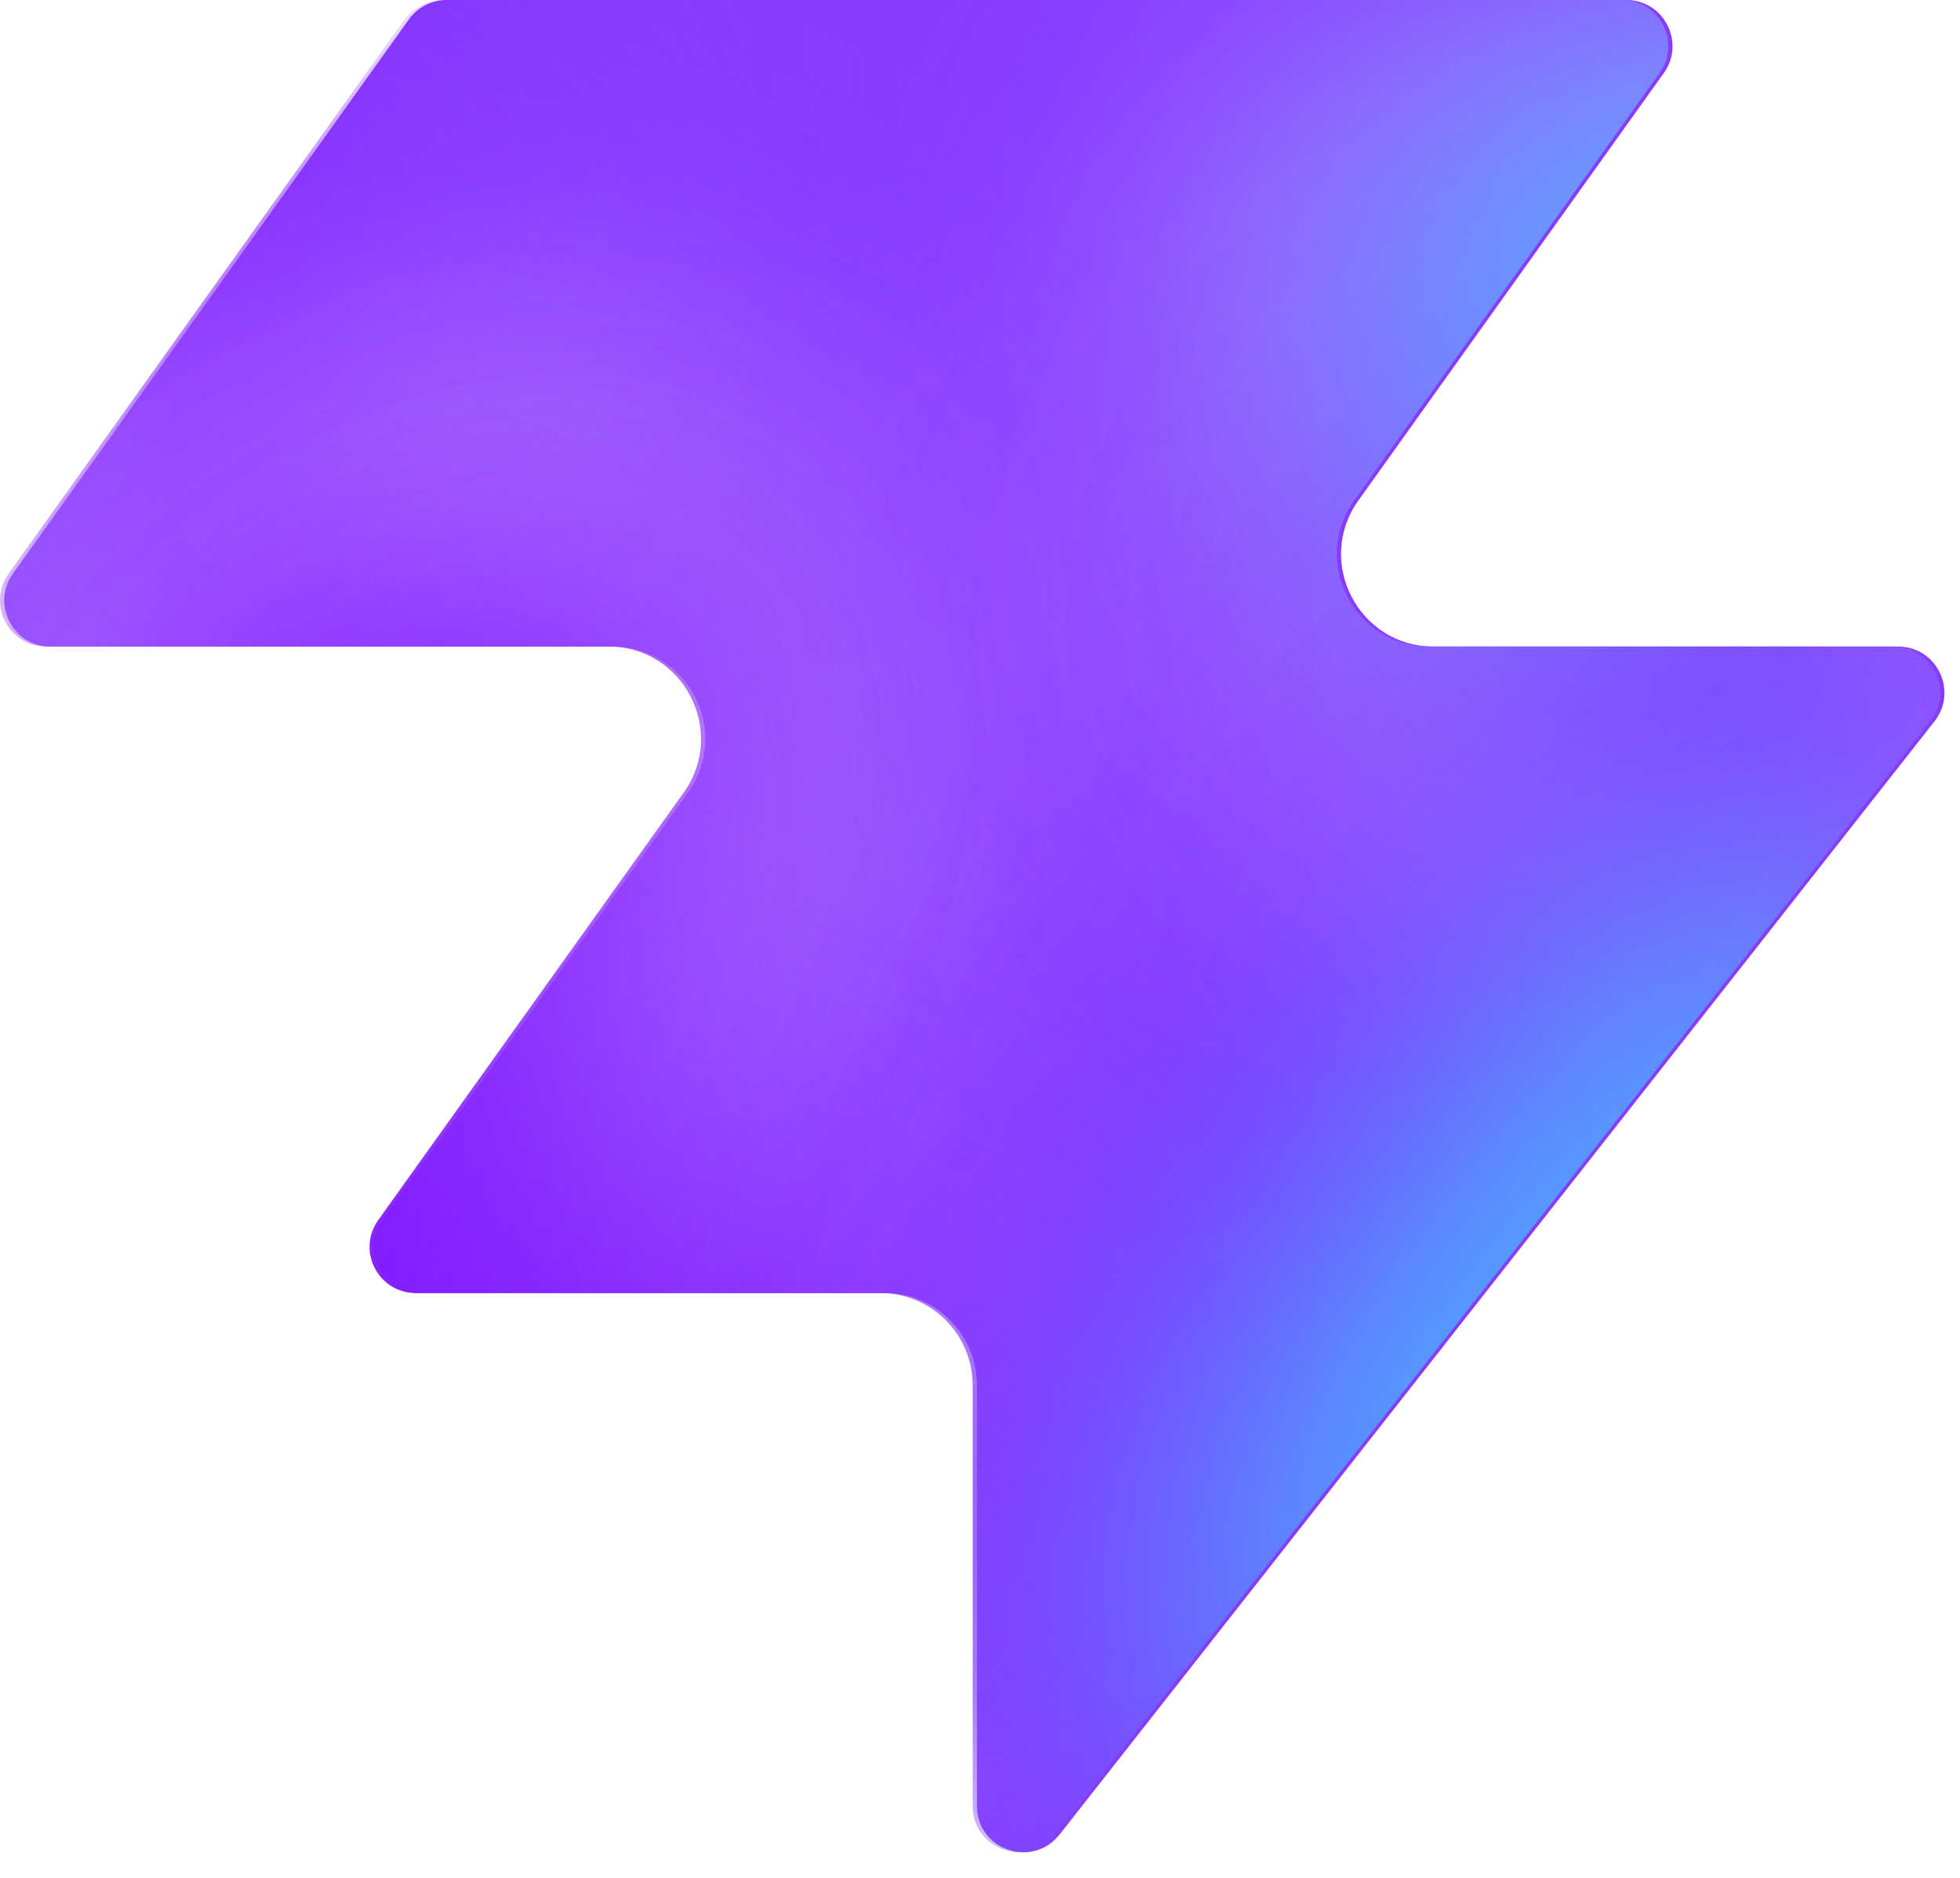
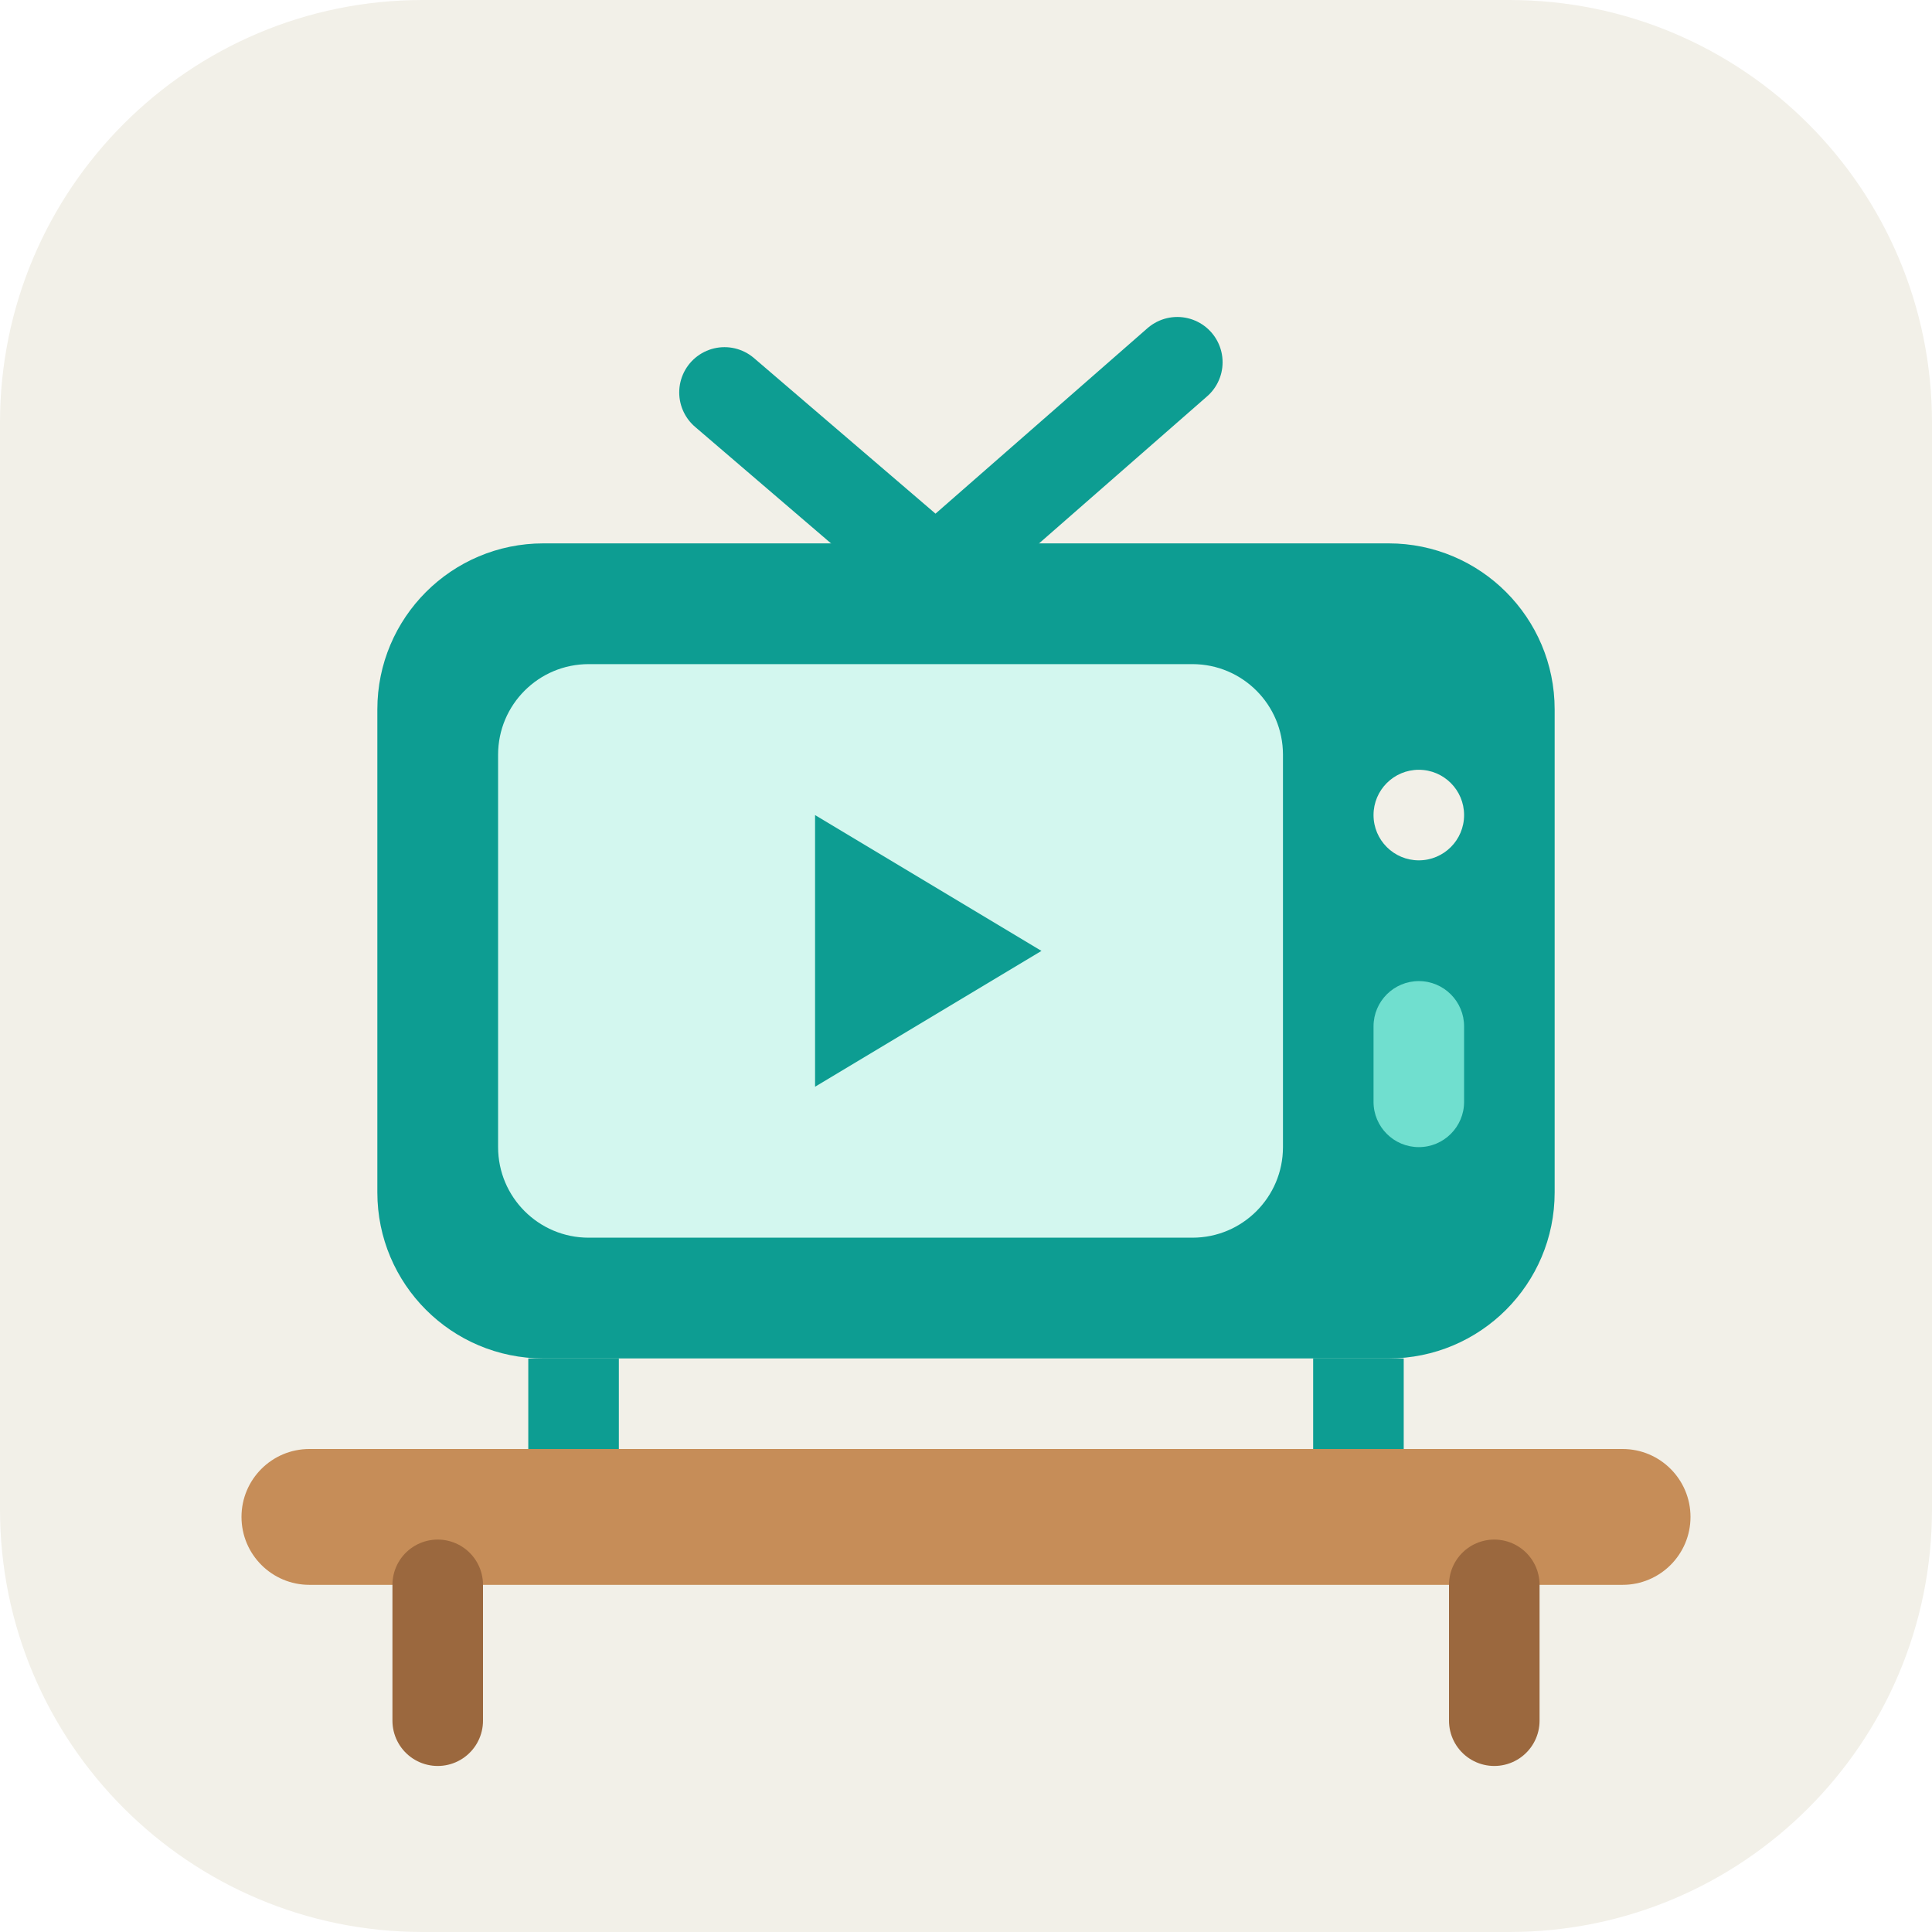
- <svg xmlns="http://www.w3.org/2000/svg" width="48" height="46" fill="none" viewBox="0 0 48 46">
-   <path fill="#863bff" d="M25.946 44.938c-.664.845-2.021.375-2.021-.698V33.937a2.26 2.26 0 0 0-2.262-2.262H10.287c-.92 0-1.456-1.04-.92-1.788l7.48-10.471c1.07-1.497 0-3.578-1.842-3.578H1.237c-.92 0-1.456-1.04-.92-1.788L10.013.474c.214-.297.556-.474.92-.474h28.894c.92 0 1.456 1.04.92 1.788l-7.48 10.471c-1.07 1.498 0 3.579 1.842 3.579h11.377c.943 0 1.473 1.088.89 1.83L25.947 44.94z" style="fill:#863bff;fill:color(display-p3 .525 .23 1);fill-opacity:1" />
-   <mask id="a" width="48" height="46" x="0" y="0" maskUnits="userSpaceOnUse" style="mask-type:alpha">
-     <path fill="#000" d="M25.842 44.938c-.664.844-2.021.375-2.021-.698V33.937a2.26 2.26 0 0 0-2.262-2.262H10.183c-.92 0-1.456-1.04-.92-1.788l7.48-10.471c1.07-1.498 0-3.579-1.842-3.579H1.133c-.92 0-1.456-1.04-.92-1.787L9.91.473c.214-.297.556-.474.92-.474h28.894c.92 0 1.456 1.04.92 1.788l-7.48 10.471c-1.07 1.498 0 3.578 1.842 3.578h11.377c.943 0 1.473 1.088.89 1.832L25.843 44.94z" style="fill:#000;fill-opacity:1" />
-   </mask>
-   <g mask="url(#a)">
-     <g filter="url(#b)">
-       <ellipse cx="5.508" cy="14.704" fill="#ede6ff" rx="5.508" ry="14.704" style="fill:#ede6ff;fill:color(display-p3 .927 .903 1);fill-opacity:1" transform="matrix(.00324 1 1 -.00324 -4.47 31.516)" />
-     </g>
-     <g filter="url(#c)">
-       <ellipse cx="10.399" cy="29.851" fill="#ede6ff" rx="10.399" ry="29.851" style="fill:#ede6ff;fill:color(display-p3 .927 .903 1);fill-opacity:1" transform="matrix(.00324 1 1 -.00324 -39.328 7.883)" />
-     </g>
-     <g filter="url(#d)">
-       <ellipse cx="5.508" cy="30.487" fill="#7e14ff" rx="5.508" ry="30.487" style="fill:#7e14ff;fill:color(display-p3 .492 .077 1);fill-opacity:1" transform="rotate(89.814 -25.913 -14.639)scale(1 -1)" />
-     </g>
-     <g filter="url(#e)">
-       <ellipse cx="5.508" cy="30.599" fill="#7e14ff" rx="5.508" ry="30.599" style="fill:#7e14ff;fill:color(display-p3 .492 .077 1);fill-opacity:1" transform="rotate(89.814 -32.644 -3.334)scale(1 -1)" />
-     </g>
-     <g filter="url(#f)">
-       <ellipse cx="5.508" cy="30.599" fill="#7e14ff" rx="5.508" ry="30.599" style="fill:#7e14ff;fill:color(display-p3 .492 .077 1);fill-opacity:1" transform="matrix(.00324 1 1 -.00324 -34.34 30.47)" />
-     </g>
-     <g filter="url(#g)">
-       <ellipse cx="14.072" cy="22.078" fill="#ede6ff" rx="14.072" ry="22.078" style="fill:#ede6ff;fill:color(display-p3 .927 .903 1);fill-opacity:1" transform="rotate(93.35 24.506 48.493)scale(-1 1)" />
-     </g>
-     <g filter="url(#h)">
-       <ellipse cx="3.47" cy="21.501" fill="#7e14ff" rx="3.47" ry="21.501" style="fill:#7e14ff;fill:color(display-p3 .492 .077 1);fill-opacity:1" transform="rotate(89.009 28.708 47.59)scale(-1 1)" />
-     </g>
-     <g filter="url(#i)">
-       <ellipse cx="3.47" cy="21.501" fill="#7e14ff" rx="3.47" ry="21.501" style="fill:#7e14ff;fill:color(display-p3 .492 .077 1);fill-opacity:1" transform="rotate(89.009 28.708 47.59)scale(-1 1)" />
-     </g>
-     <g filter="url(#j)">
-       <ellipse cx=".387" cy="8.972" fill="#7e14ff" rx="4.407" ry="29.108" style="fill:#7e14ff;fill:color(display-p3 .492 .077 1);fill-opacity:1" transform="rotate(39.51 .387 8.972)" />
-     </g>
-     <g filter="url(#k)">
-       <ellipse cx="47.523" cy="-6.092" fill="#7e14ff" rx="4.407" ry="29.108" style="fill:#7e14ff;fill:color(display-p3 .492 .077 1);fill-opacity:1" transform="rotate(37.892 47.523 -6.092)" />
-     </g>
-     <g filter="url(#l)">
-       <ellipse cx="41.412" cy="6.333" fill="#47bfff" rx="5.971" ry="9.665" style="fill:#47bfff;fill:color(display-p3 .28 .748 1);fill-opacity:1" transform="rotate(37.892 41.412 6.333)" />
-     </g>
-     <g filter="url(#m)">
-       <ellipse cx="-1.879" cy="38.332" fill="#7e14ff" rx="4.407" ry="29.108" style="fill:#7e14ff;fill:color(display-p3 .492 .077 1);fill-opacity:1" transform="rotate(37.892 -1.88 38.332)" />
-     </g>
-     <g filter="url(#n)">
-       <ellipse cx="-1.879" cy="38.332" fill="#7e14ff" rx="4.407" ry="29.108" style="fill:#7e14ff;fill:color(display-p3 .492 .077 1);fill-opacity:1" transform="rotate(37.892 -1.88 38.332)" />
-     </g>
-     <g filter="url(#o)">
-       <ellipse cx="35.651" cy="29.907" fill="#7e14ff" rx="4.407" ry="29.108" style="fill:#7e14ff;fill:color(display-p3 .492 .077 1);fill-opacity:1" transform="rotate(37.892 35.651 29.907)" />
-     </g>
-     <g filter="url(#p)">
-       <ellipse cx="38.418" cy="32.4" fill="#47bfff" rx="5.971" ry="15.297" style="fill:#47bfff;fill:color(display-p3 .28 .748 1);fill-opacity:1" transform="rotate(37.892 38.418 32.4)" />
-     </g>
-   </g>
-   <defs>
-     <filter id="b" width="60.045" height="41.654" x="-19.77" y="16.149" color-interpolation-filters="sRGB" filterUnits="userSpaceOnUse">
-       <feFlood flood-opacity="0" result="BackgroundImageFix" />
-       <feBlend in="SourceGraphic" in2="BackgroundImageFix" result="shape" />
-       <feGaussianBlur result="effect1_foregroundBlur_2002_17158" stdDeviation="7.659" />
-     </filter>
-     <filter id="c" width="90.34" height="51.437" x="-54.613" y="-7.533" color-interpolation-filters="sRGB" filterUnits="userSpaceOnUse">
-       <feFlood flood-opacity="0" result="BackgroundImageFix" />
-       <feBlend in="SourceGraphic" in2="BackgroundImageFix" result="shape" />
-       <feGaussianBlur result="effect1_foregroundBlur_2002_17158" stdDeviation="7.659" />
-     </filter>
-     <filter id="d" width="79.355" height="29.4" x="-49.64" y="2.03" color-interpolation-filters="sRGB" filterUnits="userSpaceOnUse">
-       <feFlood flood-opacity="0" result="BackgroundImageFix" />
-       <feBlend in="SourceGraphic" in2="BackgroundImageFix" result="shape" />
-       <feGaussianBlur result="effect1_foregroundBlur_2002_17158" stdDeviation="4.596" />
-     </filter>
-     <filter id="e" width="79.579" height="29.4" x="-45.045" y="20.029" color-interpolation-filters="sRGB" filterUnits="userSpaceOnUse">
-       <feFlood flood-opacity="0" result="BackgroundImageFix" />
-       <feBlend in="SourceGraphic" in2="BackgroundImageFix" result="shape" />
-       <feGaussianBlur result="effect1_foregroundBlur_2002_17158" stdDeviation="4.596" />
-     </filter>
-     <filter id="f" width="79.579" height="29.4" x="-43.513" y="21.178" color-interpolation-filters="sRGB" filterUnits="userSpaceOnUse">
-       <feFlood flood-opacity="0" result="BackgroundImageFix" />
-       <feBlend in="SourceGraphic" in2="BackgroundImageFix" result="shape" />
-       <feGaussianBlur result="effect1_foregroundBlur_2002_17158" stdDeviation="4.596" />
-     </filter>
-     <filter id="g" width="74.749" height="58.852" x="15.756" y="-17.901" color-interpolation-filters="sRGB" filterUnits="userSpaceOnUse">
-       <feFlood flood-opacity="0" result="BackgroundImageFix" />
-       <feBlend in="SourceGraphic" in2="BackgroundImageFix" result="shape" />
-       <feGaussianBlur result="effect1_foregroundBlur_2002_17158" stdDeviation="7.659" />
-     </filter>
-     <filter id="h" width="61.377" height="25.362" x="23.548" y="2.284" color-interpolation-filters="sRGB" filterUnits="userSpaceOnUse">
-       <feFlood flood-opacity="0" result="BackgroundImageFix" />
-       <feBlend in="SourceGraphic" in2="BackgroundImageFix" result="shape" />
-       <feGaussianBlur result="effect1_foregroundBlur_2002_17158" stdDeviation="4.596" />
-     </filter>
-     <filter id="i" width="61.377" height="25.362" x="23.548" y="2.284" color-interpolation-filters="sRGB" filterUnits="userSpaceOnUse">
-       <feFlood flood-opacity="0" result="BackgroundImageFix" />
-       <feBlend in="SourceGraphic" in2="BackgroundImageFix" result="shape" />
-       <feGaussianBlur result="effect1_foregroundBlur_2002_17158" stdDeviation="4.596" />
-     </filter>
-     <filter id="j" width="56.045" height="63.649" x="-27.636" y="-22.853" color-interpolation-filters="sRGB" filterUnits="userSpaceOnUse">
-       <feFlood flood-opacity="0" result="BackgroundImageFix" />
-       <feBlend in="SourceGraphic" in2="BackgroundImageFix" result="shape" />
-       <feGaussianBlur result="effect1_foregroundBlur_2002_17158" stdDeviation="4.596" />
-     </filter>
-     <filter id="k" width="54.814" height="64.646" x="20.116" y="-38.415" color-interpolation-filters="sRGB" filterUnits="userSpaceOnUse">
-       <feFlood flood-opacity="0" result="BackgroundImageFix" />
-       <feBlend in="SourceGraphic" in2="BackgroundImageFix" result="shape" />
-       <feGaussianBlur result="effect1_foregroundBlur_2002_17158" stdDeviation="4.596" />
-     </filter>
-     <filter id="l" width="33.541" height="35.313" x="24.641" y="-11.323" color-interpolation-filters="sRGB" filterUnits="userSpaceOnUse">
-       <feFlood flood-opacity="0" result="BackgroundImageFix" />
-       <feBlend in="SourceGraphic" in2="BackgroundImageFix" result="shape" />
-       <feGaussianBlur result="effect1_foregroundBlur_2002_17158" stdDeviation="4.596" />
-     </filter>
-     <filter id="m" width="54.814" height="64.646" x="-29.286" y="6.009" color-interpolation-filters="sRGB" filterUnits="userSpaceOnUse">
-       <feFlood flood-opacity="0" result="BackgroundImageFix" />
-       <feBlend in="SourceGraphic" in2="BackgroundImageFix" result="shape" />
-       <feGaussianBlur result="effect1_foregroundBlur_2002_17158" stdDeviation="4.596" />
-     </filter>
-     <filter id="n" width="54.814" height="64.646" x="-29.286" y="6.009" color-interpolation-filters="sRGB" filterUnits="userSpaceOnUse">
-       <feFlood flood-opacity="0" result="BackgroundImageFix" />
-       <feBlend in="SourceGraphic" in2="BackgroundImageFix" result="shape" />
-       <feGaussianBlur result="effect1_foregroundBlur_2002_17158" stdDeviation="4.596" />
-     </filter>
-     <filter id="o" width="54.814" height="64.646" x="8.244" y="-2.416" color-interpolation-filters="sRGB" filterUnits="userSpaceOnUse">
-       <feFlood flood-opacity="0" result="BackgroundImageFix" />
-       <feBlend in="SourceGraphic" in2="BackgroundImageFix" result="shape" />
-       <feGaussianBlur result="effect1_foregroundBlur_2002_17158" stdDeviation="4.596" />
-     </filter>
-     <filter id="p" width="39.409" height="43.623" x="18.713" y="10.588" color-interpolation-filters="sRGB" filterUnits="userSpaceOnUse">
-       <feFlood flood-opacity="0" result="BackgroundImageFix" />
-       <feBlend in="SourceGraphic" in2="BackgroundImageFix" result="shape" />
-       <feGaussianBlur result="effect1_foregroundBlur_2002_17158" stdDeviation="4.596" />
-     </filter>
-   </defs>
+ <svg xmlns="http://www.w3.org/2000/svg" width="128" height="128" viewBox="0 0 128 128" fill="none">
+   <rect width="128" height="128" rx="28" fill="#F2F0E8" />
+   <path d="M48 26 62 38 78 24" stroke="#0D9D92" stroke-width="6" stroke-linecap="round" stroke-linejoin="round" />
+   <rect x="25" y="36" width="78" height="54" rx="11" fill="#0D9D92" />
+   <rect x="33" y="44" width="52" height="38" rx="6" fill="#D3F7EF" />
+   <path d="m54 54 15 9-15 9V54Z" fill="#0D9D92" />
+   <circle cx="94" cy="54" r="3" fill="#F2F0E8" />
+   <rect x="91" y="65" width="6" height="11" rx="3" fill="#70DFCF" />
+   <path d="M38 90v7m52-7v7" stroke="#0D9D92" stroke-width="6" />
+   <rect x="16" y="96" width="96" height="9" rx="4.5" fill="#C68D58" />
+   <path d="M29 105v9m70-9v9" stroke="#9B683E" stroke-width="6" stroke-linecap="round" />
</svg>
